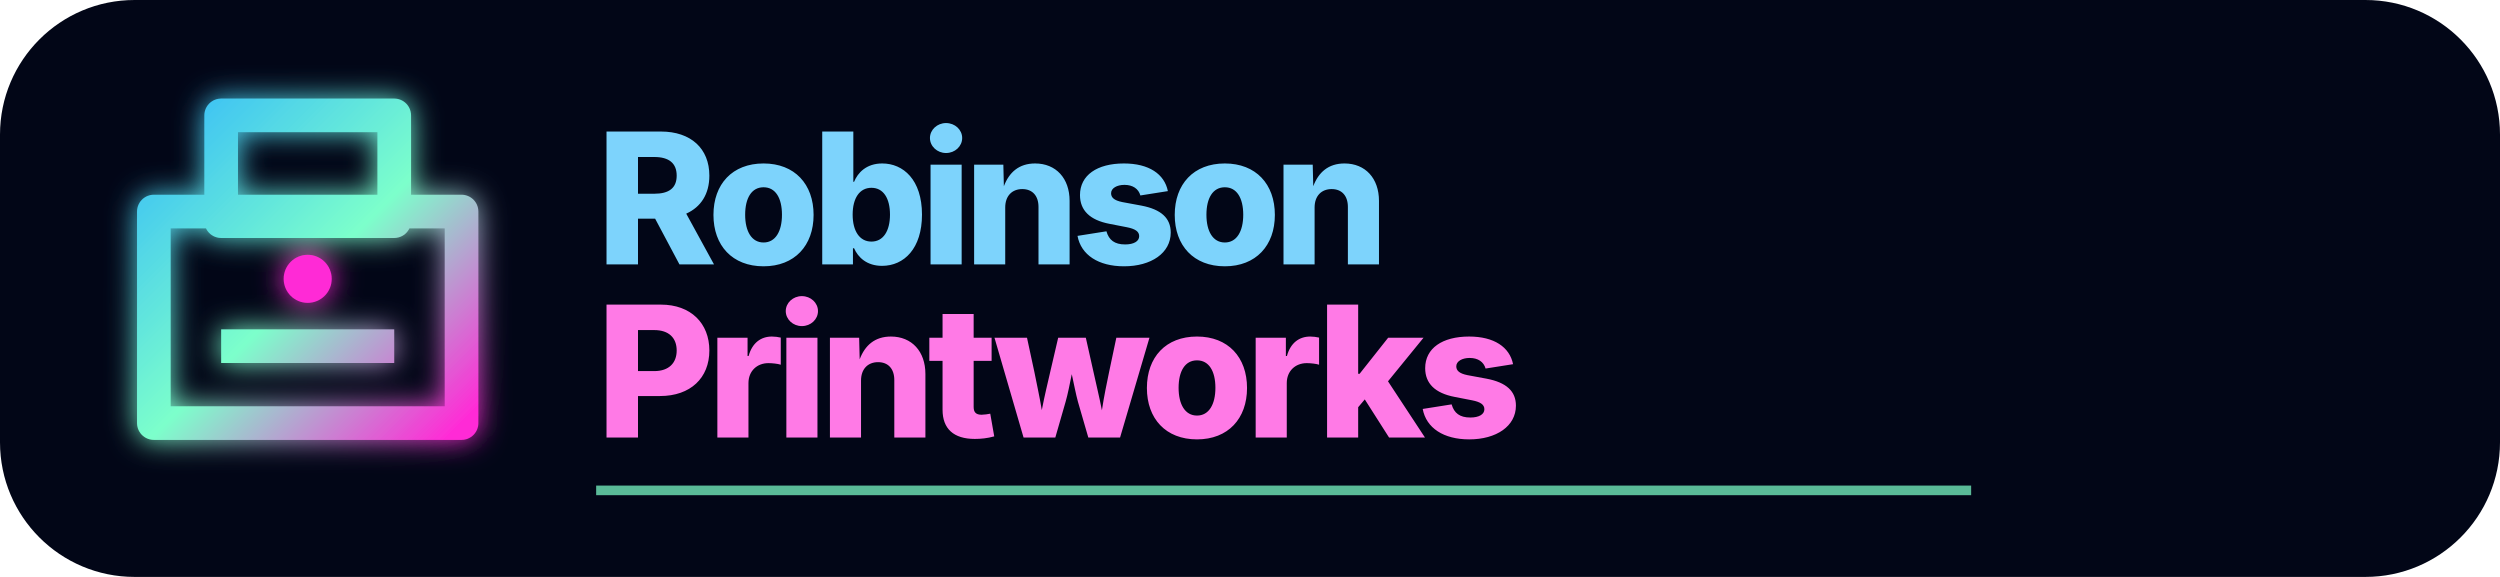
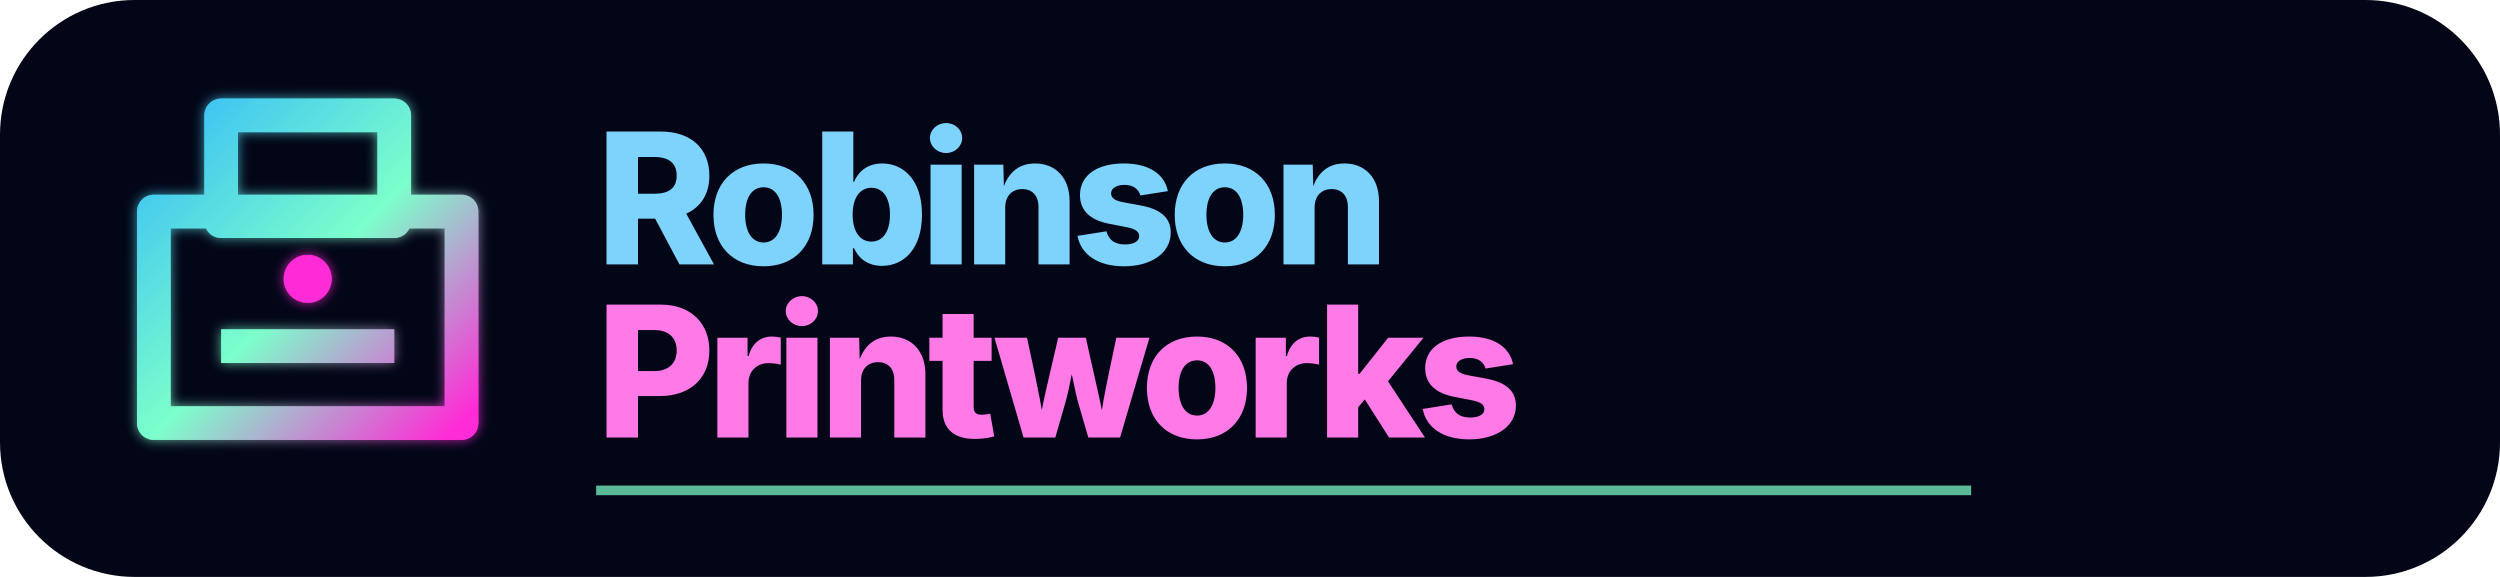
<svg xmlns="http://www.w3.org/2000/svg" viewBox="0 0 520 120" role="img" aria-labelledby="title desc">
  <defs>
    <linearGradient id="cyanPink" x1="0" y1="0" x2="1" y2="1">
      <stop stop-color="#38bdf8" />
      <stop offset="0.52" stop-color="#7cffcb" />
      <stop offset="1" stop-color="#ff2bd6" />
    </linearGradient>
    <filter id="glow" x="-40%" y="-40%" width="180%" height="180%">
-       <feGaussianBlur stdDeviation="3" result="blur" />
+       <feGaussianBlur stdDeviation="1.2" result="blur" />
      <feMerge>
        <feMergeNode in="blur" />
        <feMergeNode in="SourceGraphic" />
      </feMerge>
    </filter>
  </defs>
  <rect width="520" height="120" rx="28" fill="#020617" />
-   <g filter="url(#glow)">
+   <g filter="url(#glow)" opacity="0.75">
+     <path d="M32 44h64v44H32zM46 24h36v22H46zM46 72h36" fill="none" stroke="url(#cyanPink)" stroke-width="7" stroke-linejoin="round" />
+     <circle cx="64" cy="58" r="5" fill="#ff2bd6" />
+   </g>
+   <g>
    <path d="M32 44h64v44H32zM46 24h36v22H46zM46 72h36" fill="none" stroke="url(#cyanPink)" stroke-width="7" stroke-linejoin="round" />
    <circle cx="64" cy="58" r="5" fill="#ff2bd6" />
  </g>
  <g font-family="Inter, ui-sans-serif, system-ui, -apple-system, BlinkMacSystemFont, 'Segoe UI', sans-serif" font-weight="800">
    <text x="124" y="55" font-size="38" letter-spacing="-1.7" fill="#7dd3fc">Robinson</text>
    <text x="124" y="91" font-size="38" letter-spacing="-1.7" fill="#ff7ae6">Printworks</text>
  </g>
  <path d="M124 102h286" stroke="#7cffcb" stroke-width="2" opacity="0.72" />
</svg>
